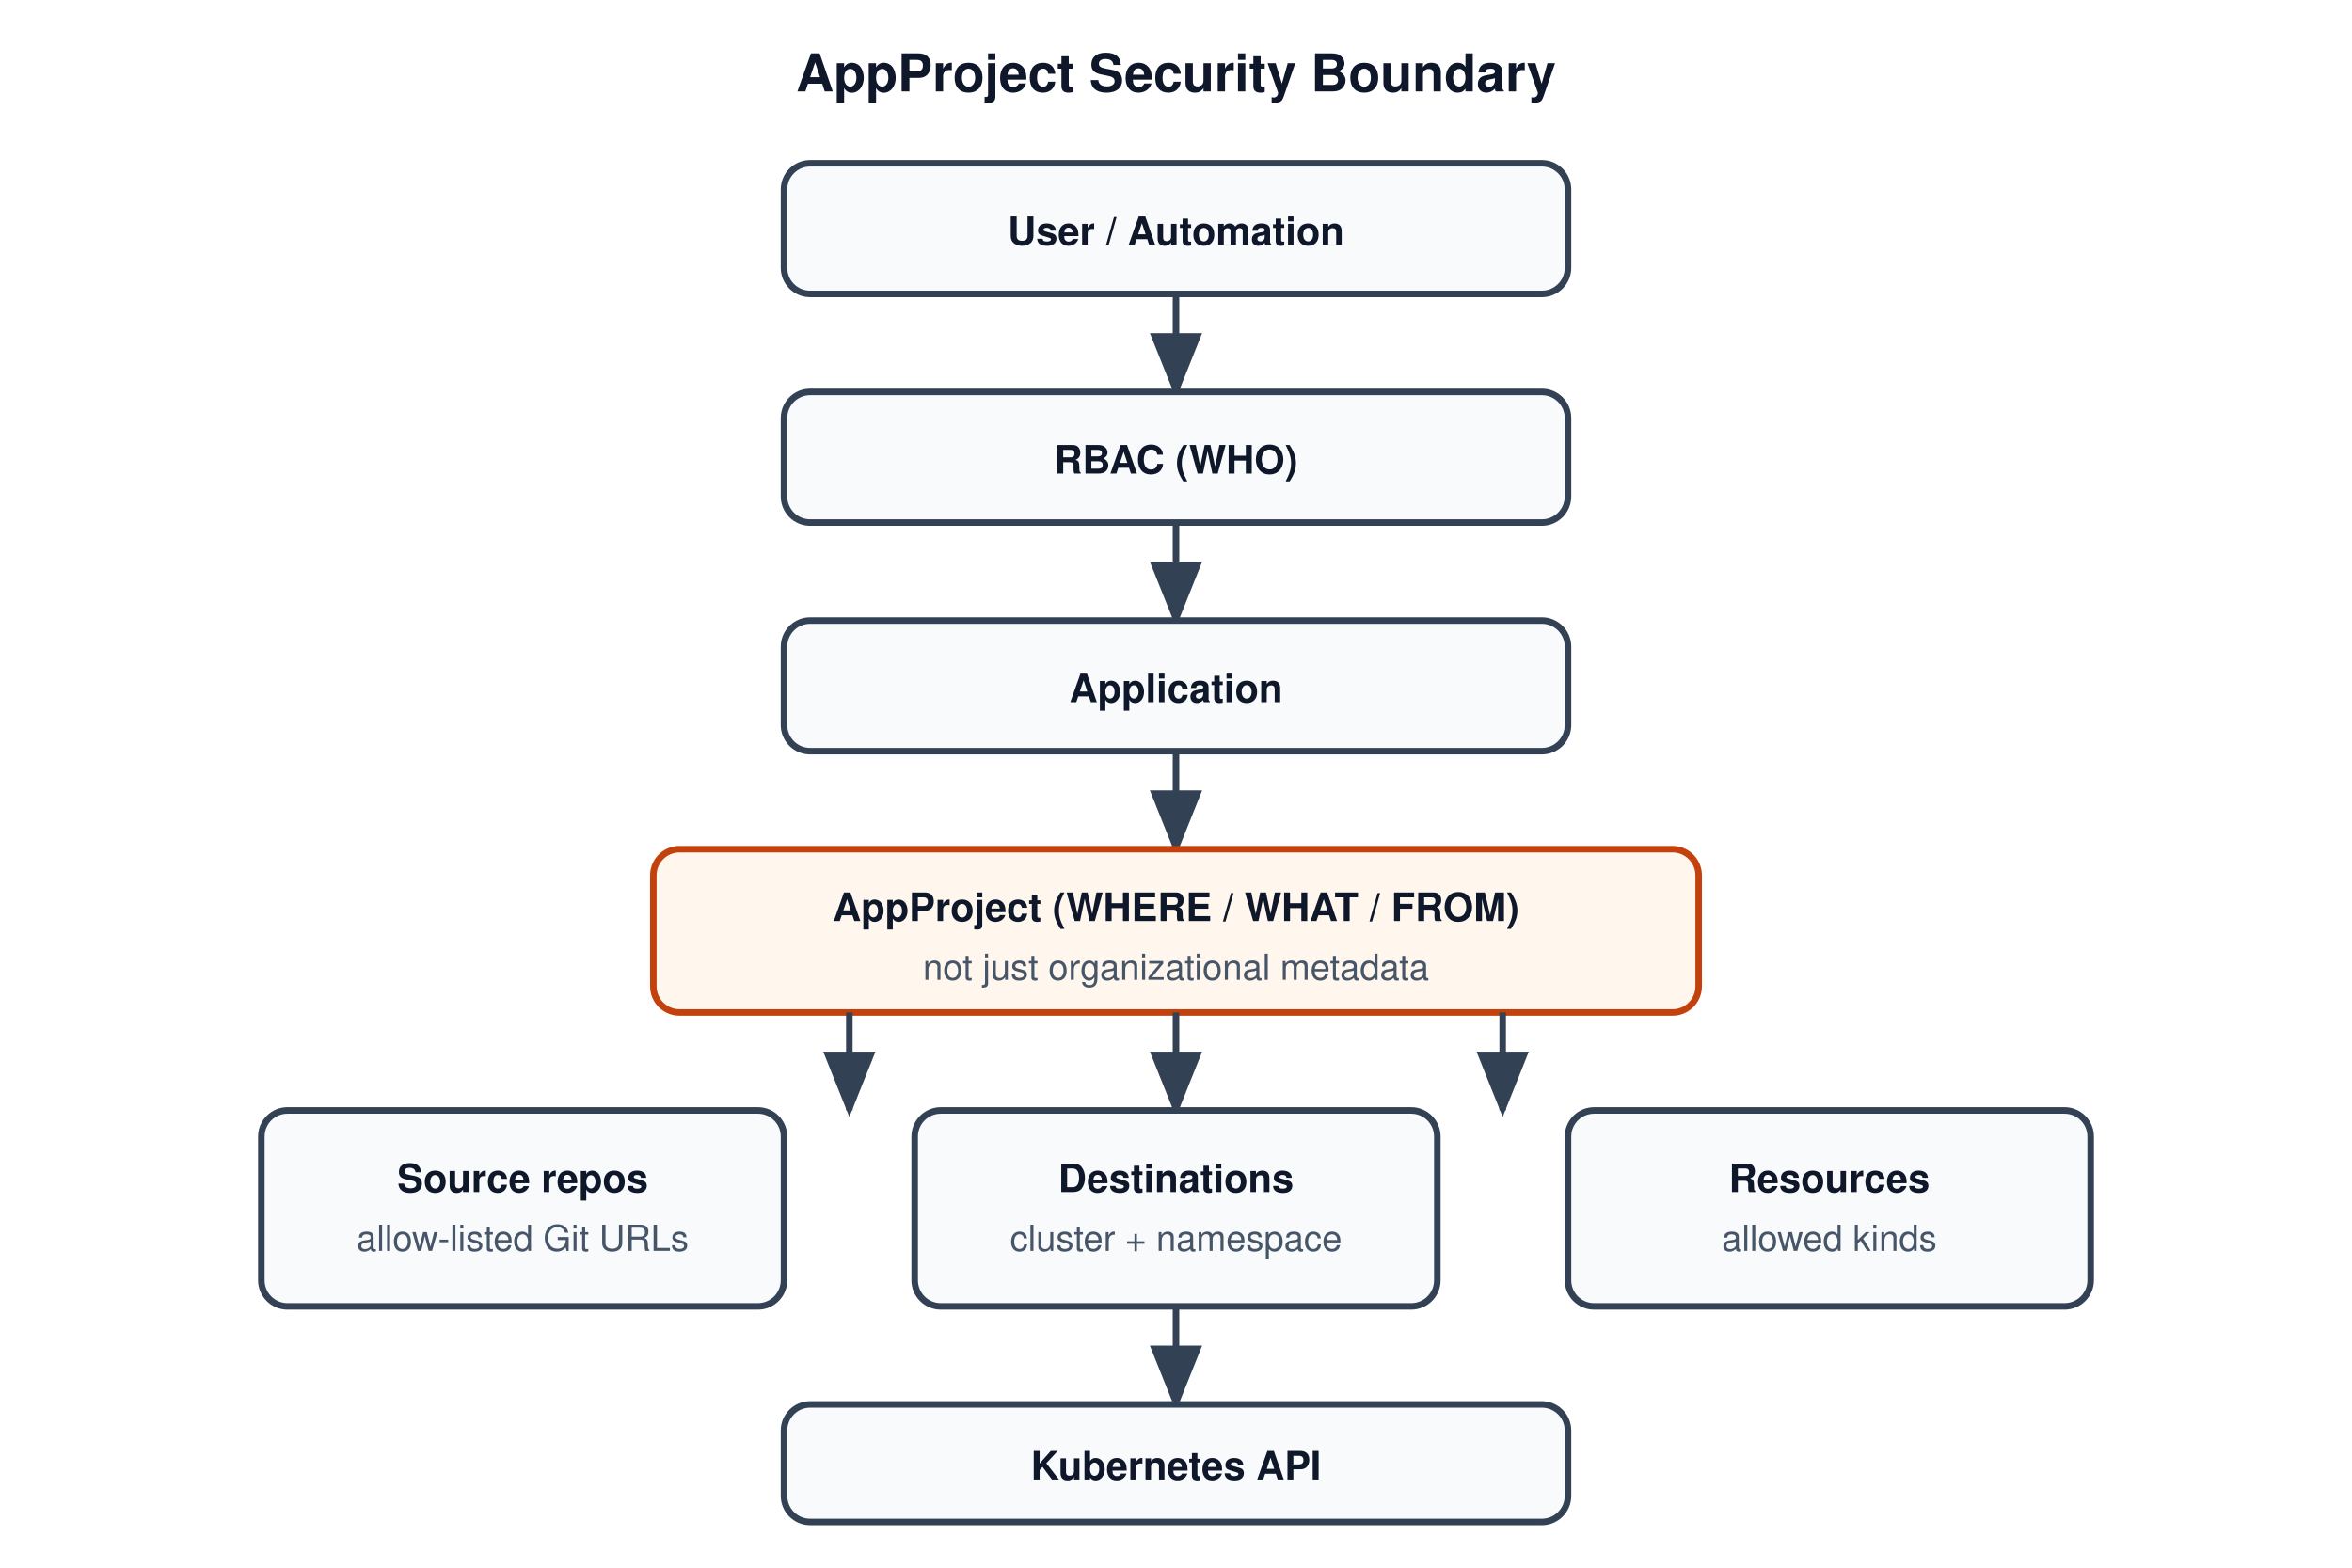
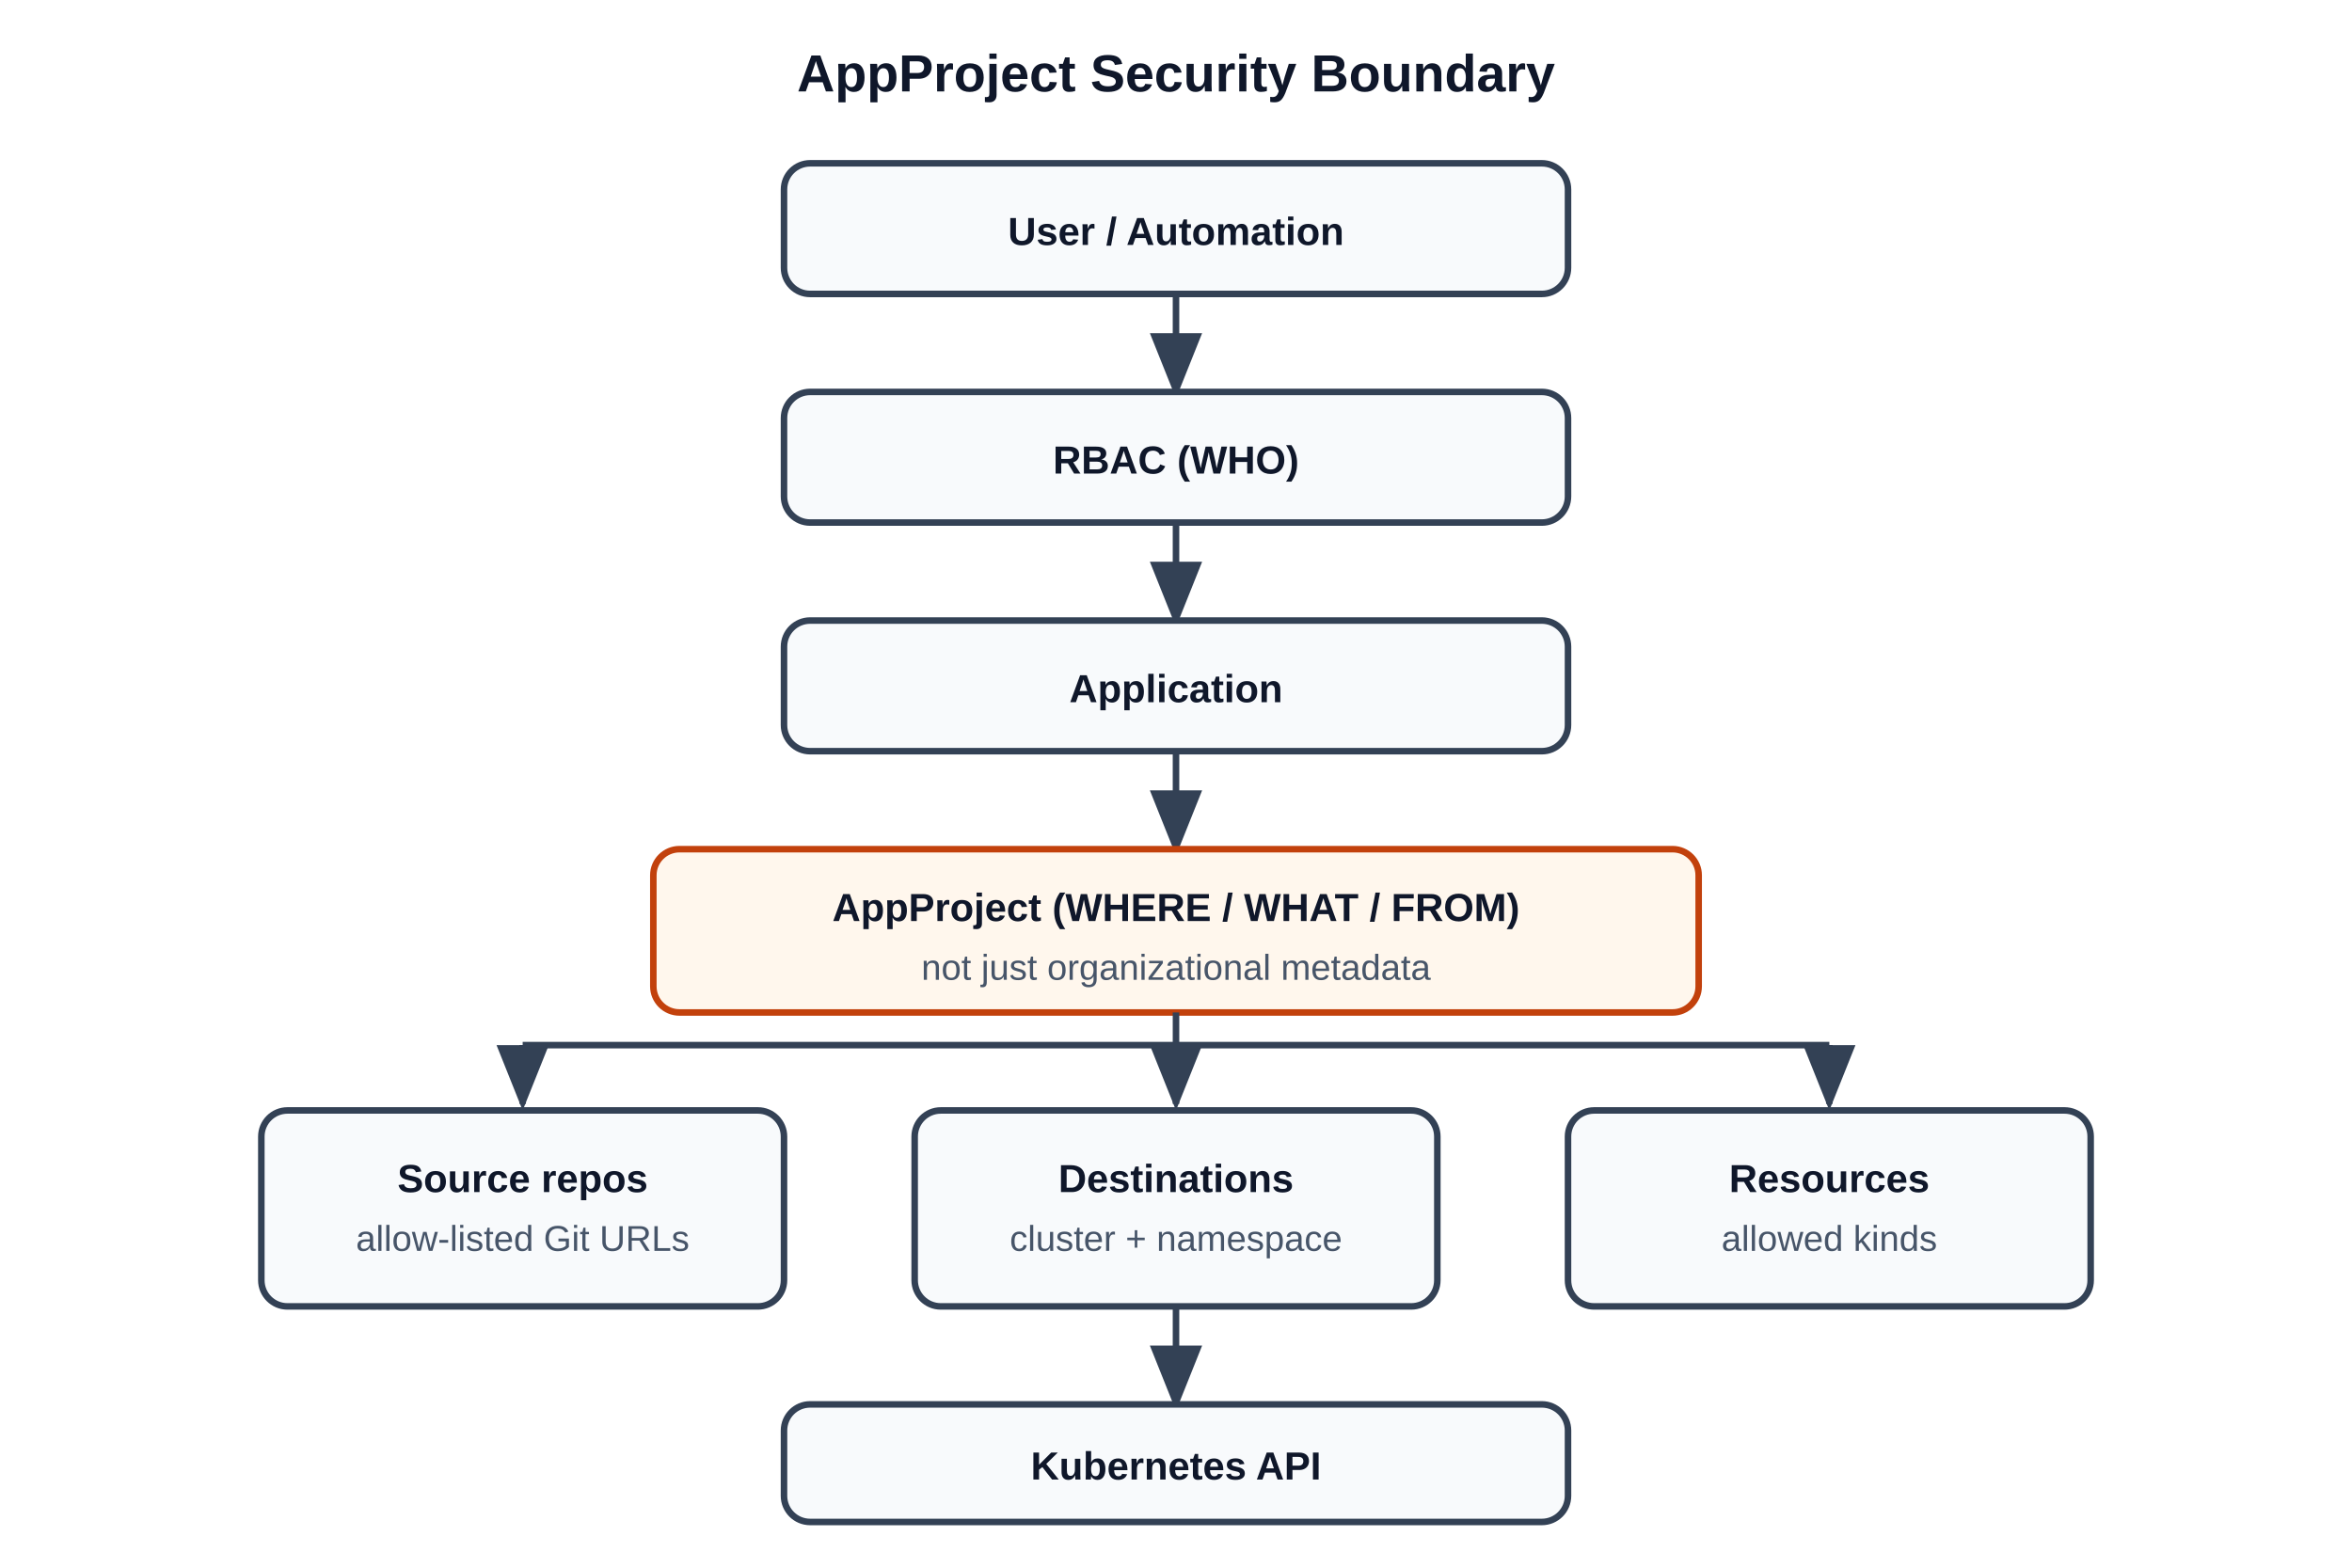
<svg xmlns="http://www.w3.org/2000/svg" width="720" height="480" viewBox="0 0 720 480" role="img" aria-label="AppProject security boundary">
  <defs>
    <marker id="a" markerWidth="10" markerHeight="8" refX="9" refY="4" orient="auto">
      <path d="M0,0 L10,4 L0,8 Z" fill="#334155" />
    </marker>
-     <style>
-       .box{fill:#f8fafc;stroke:#334155;stroke-width:2;rx:8}
-       .sec{fill:#fff7ed;stroke:#c2410c;stroke-width:2;rx:8}
-       .t{font-family:Segoe UI,Helvetica,Arial,sans-serif;font-size:16px;font-weight:700;fill:#0f172a}
-       .l{font-family:Segoe UI,Helvetica,Arial,sans-serif;font-size:12px;font-weight:600;fill:#0f172a}
-       .s{font-family:Segoe UI,Helvetica,Arial,sans-serif;font-size:11px;fill:#475569}
-       .line{stroke:#334155;stroke-width:2;fill:none;marker-end:url(#a)}
-     </style>
  </defs>
-   <text x="360" y="28" text-anchor="middle" class="t">AppProject Security Boundary</text>
-   <rect x="240" y="50" width="240" height="40" class="box" />
-   <text x="360" y="75" text-anchor="middle" class="l">User / Automation</text>
-   <path class="line" d="M360 90 V120" />
-   <rect x="240" y="120" width="240" height="40" class="box" />
-   <text x="360" y="145" text-anchor="middle" class="l">RBAC (WHO)</text>
-   <path class="line" d="M360 160 V190" />
-   <rect x="240" y="190" width="240" height="40" class="box" />
-   <text x="360" y="215" text-anchor="middle" class="l">Application</text>
-   <path class="line" d="M360 230 V260" />
-   <rect x="200" y="260" width="320" height="50" class="sec" />
-   <text x="360" y="282" text-anchor="middle" class="l">AppProject (WHERE / WHAT / FROM)</text>
-   <text x="360" y="300" text-anchor="middle" class="s">not just organizational metadata</text>
-   <path class="line" d="M260 310 V340" />
-   <path class="line" d="M360 310 V340" />
-   <path class="line" d="M460 310 V340" />
-   <rect x="80" y="340" width="160" height="60" class="box" />
-   <text x="160" y="365" text-anchor="middle" class="l">Source repos</text>
-   <text x="160" y="383" text-anchor="middle" class="s">allow-listed Git URLs</text>
-   <rect x="280" y="340" width="160" height="60" class="box" />
-   <text x="360" y="365" text-anchor="middle" class="l">Destinations</text>
-   <text x="360" y="383" text-anchor="middle" class="s">cluster + namespace</text>
-   <rect x="480" y="340" width="160" height="60" class="box" />
-   <text x="560" y="365" text-anchor="middle" class="l">Resources</text>
-   <text x="560" y="383" text-anchor="middle" class="s">allowed kinds</text>
-   <path class="line" d="M360 400 V430" />
-   <rect x="240" y="430" width="240" height="36" class="box" />
-   <text x="360" y="453" text-anchor="middle" class="l">Kubernetes API</text>
+   <text x="360" y="28" text-anchor="middle" font-family="Arial, Helvetica, sans-serif" font-size="16" font-weight="700" fill="#0f172a">AppProject Security Boundary</text>
+   <rect x="240" y="50" width="240" height="40" fill="#f8fafc" stroke="#334155" stroke-width="2" rx="8" />
+   <text x="360" y="75" text-anchor="middle" font-family="Arial, Helvetica, sans-serif" font-size="12" font-weight="600" fill="#0f172a">User / Automation</text>
+   <path d="M360 90 V120" stroke="#334155" stroke-width="2" fill="none" marker-end="url(#a)" />
+   <rect x="240" y="120" width="240" height="40" fill="#f8fafc" stroke="#334155" stroke-width="2" rx="8" />
+   <text x="360" y="145" text-anchor="middle" font-family="Arial, Helvetica, sans-serif" font-size="12" font-weight="600" fill="#0f172a">RBAC (WHO)</text>
+   <path d="M360 160 V190" stroke="#334155" stroke-width="2" fill="none" marker-end="url(#a)" />
+   <rect x="240" y="190" width="240" height="40" fill="#f8fafc" stroke="#334155" stroke-width="2" rx="8" />
+   <text x="360" y="215" text-anchor="middle" font-family="Arial, Helvetica, sans-serif" font-size="12" font-weight="600" fill="#0f172a">Application</text>
+   <path d="M360 230 V260" stroke="#334155" stroke-width="2" fill="none" marker-end="url(#a)" />
+   <rect x="200" y="260" width="320" height="50" fill="#fff7ed" stroke="#c2410c" stroke-width="2" rx="8" />
+   <text x="360" y="282" text-anchor="middle" font-family="Arial, Helvetica, sans-serif" font-size="12" font-weight="600" fill="#0f172a">AppProject (WHERE / WHAT / FROM)</text>
+   <text x="360" y="300" text-anchor="middle" font-family="Arial, Helvetica, sans-serif" font-size="11" fill="#475569">not just organizational metadata</text>
+   <path d="M360 310 V320" stroke="#334155" stroke-width="2" fill="none" />
+   <path d="M160 320 H560" stroke="#334155" stroke-width="2" fill="none" />
+   <path d="M160 320 V338" stroke="#334155" stroke-width="2" fill="none" marker-end="url(#a)" />
+   <path d="M360 320 V338" stroke="#334155" stroke-width="2" fill="none" marker-end="url(#a)" />
+   <path d="M560 320 V338" stroke="#334155" stroke-width="2" fill="none" marker-end="url(#a)" />
+   <rect x="80" y="340" width="160" height="60" fill="#f8fafc" stroke="#334155" stroke-width="2" rx="8" />
+   <text x="160" y="365" text-anchor="middle" font-family="Arial, Helvetica, sans-serif" font-size="12" font-weight="600" fill="#0f172a">Source repos</text>
+   <text x="160" y="383" text-anchor="middle" font-family="Arial, Helvetica, sans-serif" font-size="11" fill="#475569">allow-listed Git URLs</text>
+   <rect x="280" y="340" width="160" height="60" fill="#f8fafc" stroke="#334155" stroke-width="2" rx="8" />
+   <text x="360" y="365" text-anchor="middle" font-family="Arial, Helvetica, sans-serif" font-size="12" font-weight="600" fill="#0f172a">Destinations</text>
+   <text x="360" y="383" text-anchor="middle" font-family="Arial, Helvetica, sans-serif" font-size="11" fill="#475569">cluster + namespace</text>
+   <rect x="480" y="340" width="160" height="60" fill="#f8fafc" stroke="#334155" stroke-width="2" rx="8" />
+   <text x="560" y="365" text-anchor="middle" font-family="Arial, Helvetica, sans-serif" font-size="12" font-weight="600" fill="#0f172a">Resources</text>
+   <text x="560" y="383" text-anchor="middle" font-family="Arial, Helvetica, sans-serif" font-size="11" fill="#475569">allowed kinds</text>
+   <path d="M360 400 V430" stroke="#334155" stroke-width="2" fill="none" marker-end="url(#a)" />
+   <rect x="240" y="430" width="240" height="36" fill="#f8fafc" stroke="#334155" stroke-width="2" rx="8" />
+   <text x="360" y="453" text-anchor="middle" font-family="Arial, Helvetica, sans-serif" font-size="12" font-weight="600" fill="#0f172a">Kubernetes API</text>
</svg>
